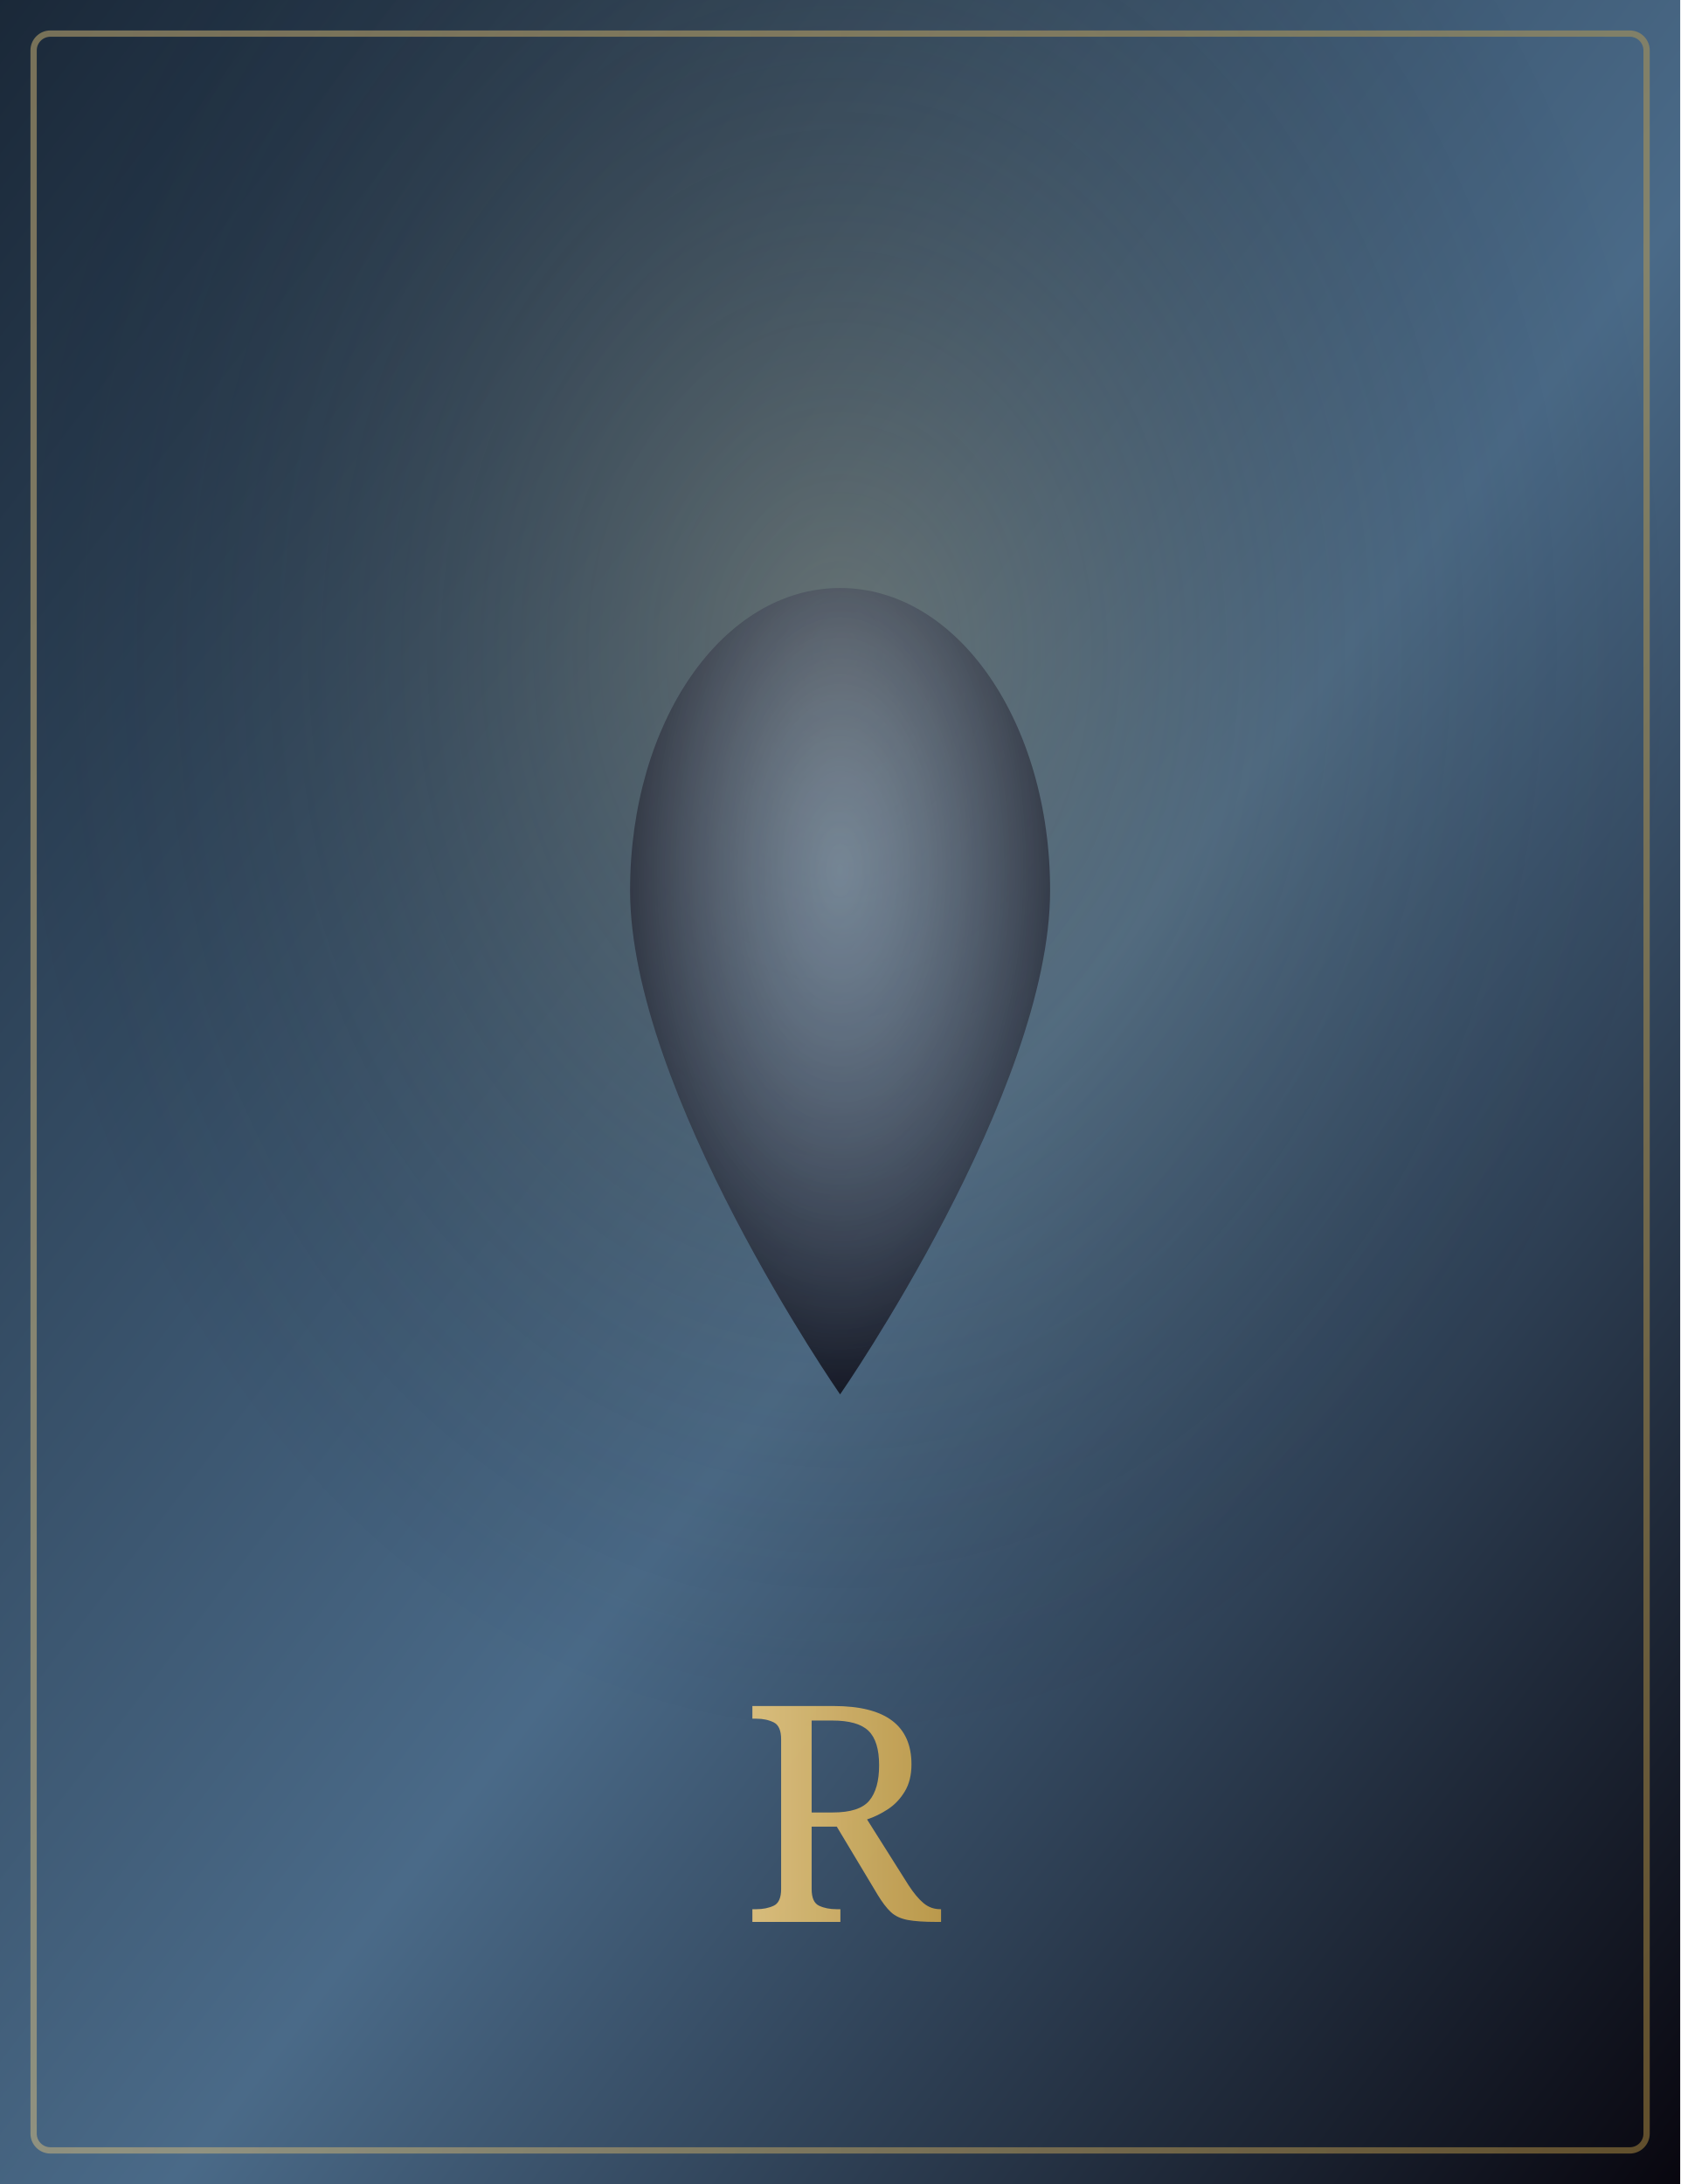
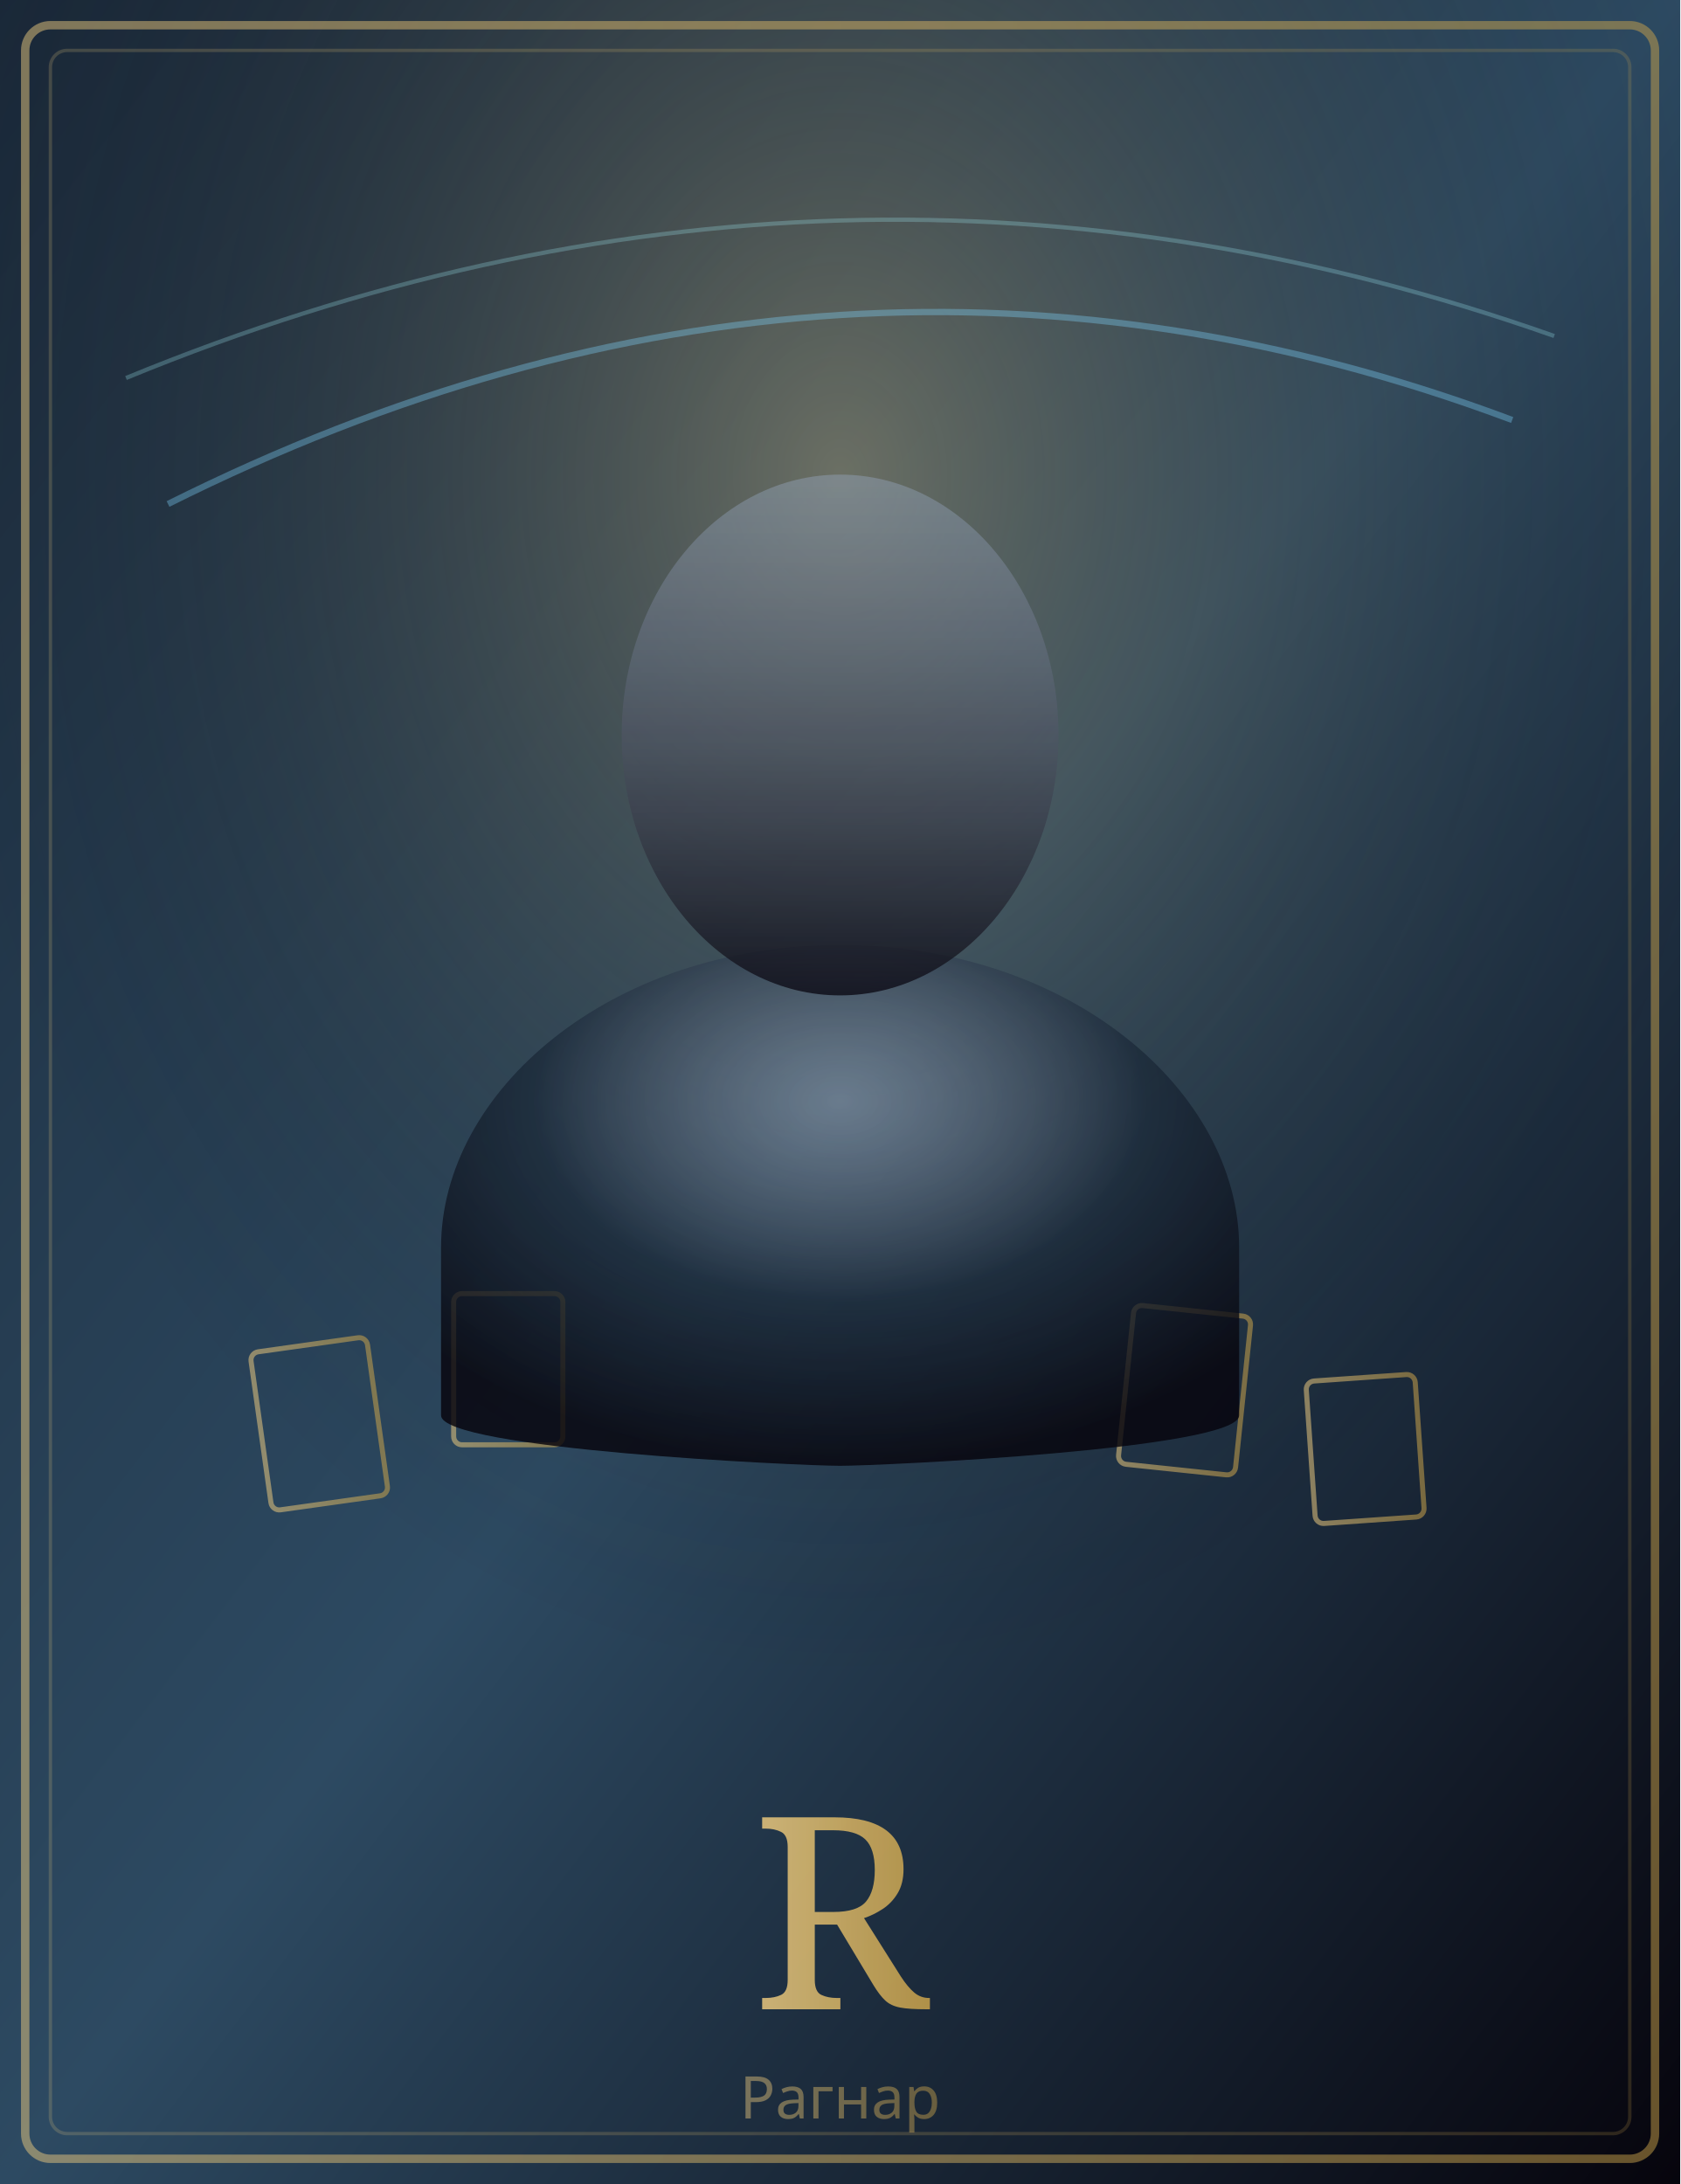
<svg xmlns="http://www.w3.org/2000/svg" viewBox="0 0 400 520" width="400" height="520">
  <defs>
    <linearGradient id="bg" x1="0%" y1="0%" x2="100%" y2="100%">
      <stop offset="0%" stop-color="#1a2838" />
-       <stop offset="55%" stop-color="#4a6a88" />
-       <stop offset="100%" stop-color="#08060e" />
+       <stop offset="50%" stop-color="#2d4a62" />
+       <stop offset="100%" stop-color="#06040c" />
    </linearGradient>
    <linearGradient id="gold" x1="0%" y1="0%" x2="100%" y2="0%">
      <stop offset="0%" stop-color="#E8C77E" />
      <stop offset="100%" stop-color="#C9A24A" />
    </linearGradient>
-     <radialGradient id="sil" cx="50%" cy="35%" r="65%">
-       <stop offset="0%" stop-color="#94a3b8" stop-opacity="0.55" />
-       <stop offset="100%" stop-color="#0a0812" stop-opacity="0.95" />
+     <radialGradient id="sil" cx="50%" cy="30%" r="70%">
+       <stop offset="0%" stop-color="#94a3b8" stop-opacity="0.65" />
+       <stop offset="55%" stop-color="#1a2838" stop-opacity="0.9" />
+       <stop offset="100%" stop-color="#06040c" stop-opacity="1" />
    </radialGradient>
-     <radialGradient id="glow" cx="50%" cy="30%" r="50%">
-       <stop offset="0%" stop-color="#e8c77e" stop-opacity="0.25" />
+     <radialGradient id="glow" cx="50%" cy="22%" r="55%">
+       <stop offset="0%" stop-color="#e8c77e" stop-opacity="0.35" />
      <stop offset="100%" stop-color="transparent" />
    </radialGradient>
+     <linearGradient id="face" x1="0%" y1="0%" x2="0%" y2="100%">
+       <stop offset="0%" stop-color="#94a3b8" stop-opacity="0.5" />
+       <stop offset="100%" stop-color="#0a0812" stop-opacity="0.85" />
+     </linearGradient>
  </defs>
  <rect width="100%" height="100%" fill="url(#bg)" />
  <rect width="100%" height="100%" fill="url(#glow)" />
-   <path d="M200 140c-28 0-50 32-50 72 0 48 50 120 50 120s50-72 50-120c0-40-22-72-50-72z" fill="url(#sil)" opacity="0.85" />
-   <text x="50%" y="88%" text-anchor="middle" font-family="Georgia, serif" font-size="72" fill="url(#gold)" opacity="0.9">R</text>
-   <rect x="8" y="8" width="384" height="504" fill="none" stroke="url(#gold)" stroke-width="1.5" opacity="0.45" rx="4" />
+   <g opacity="0.55" fill="none" stroke="url(#gold)" stroke-width="1.2">
+     <rect x="62" y="320" width="28" height="38" rx="2" transform="rotate(-8 76 339)" />
+     <rect x="108" y="308" width="26" height="36" rx="2" />
+     <rect x="268" y="312" width="28" height="38" rx="2" transform="rotate(6 282 331)" />
+     <rect x="312" y="328" width="26" height="34" rx="2" transform="rotate(-4 325 345)" />
+   </g>
+   <path d="M40 120 Q200 40 360 100" fill="none" stroke="#7dd3fc" stroke-width="1.5" opacity="0.35" />
+   <path d="M30 90 Q200 20 370 80" fill="none" stroke="#a5f3fc" stroke-width="1" opacity="0.25" />
+   <path d="M200 225c-55 0-95 35-95 72v40c0 8 85 12 95 12s95-4 95-12v-40c0-37-40-72-95-72z" fill="url(#sil)" opacity="0.82" />
+   <ellipse cx="200" cy="175" rx="52" ry="62" fill="url(#face)" opacity="0.92" />
+   <text x="50%" y="92%" text-anchor="middle" font-family="Georgia, serif" font-size="64" fill="url(#gold)" opacity="0.85">R</text>
+   <text x="50%" y="97%" text-anchor="middle" font-family="system-ui, sans-serif" font-size="14" fill="url(#gold)" opacity="0.45">Рагнар</text>
+   <rect x="6" y="6" width="388" height="508" fill="none" stroke="url(#gold)" stroke-width="2" opacity="0.5" rx="6" />
+   <rect x="12" y="12" width="376" height="496" fill="none" stroke="url(#gold)" stroke-width="0.8" opacity="0.2" rx="4" />
</svg>
